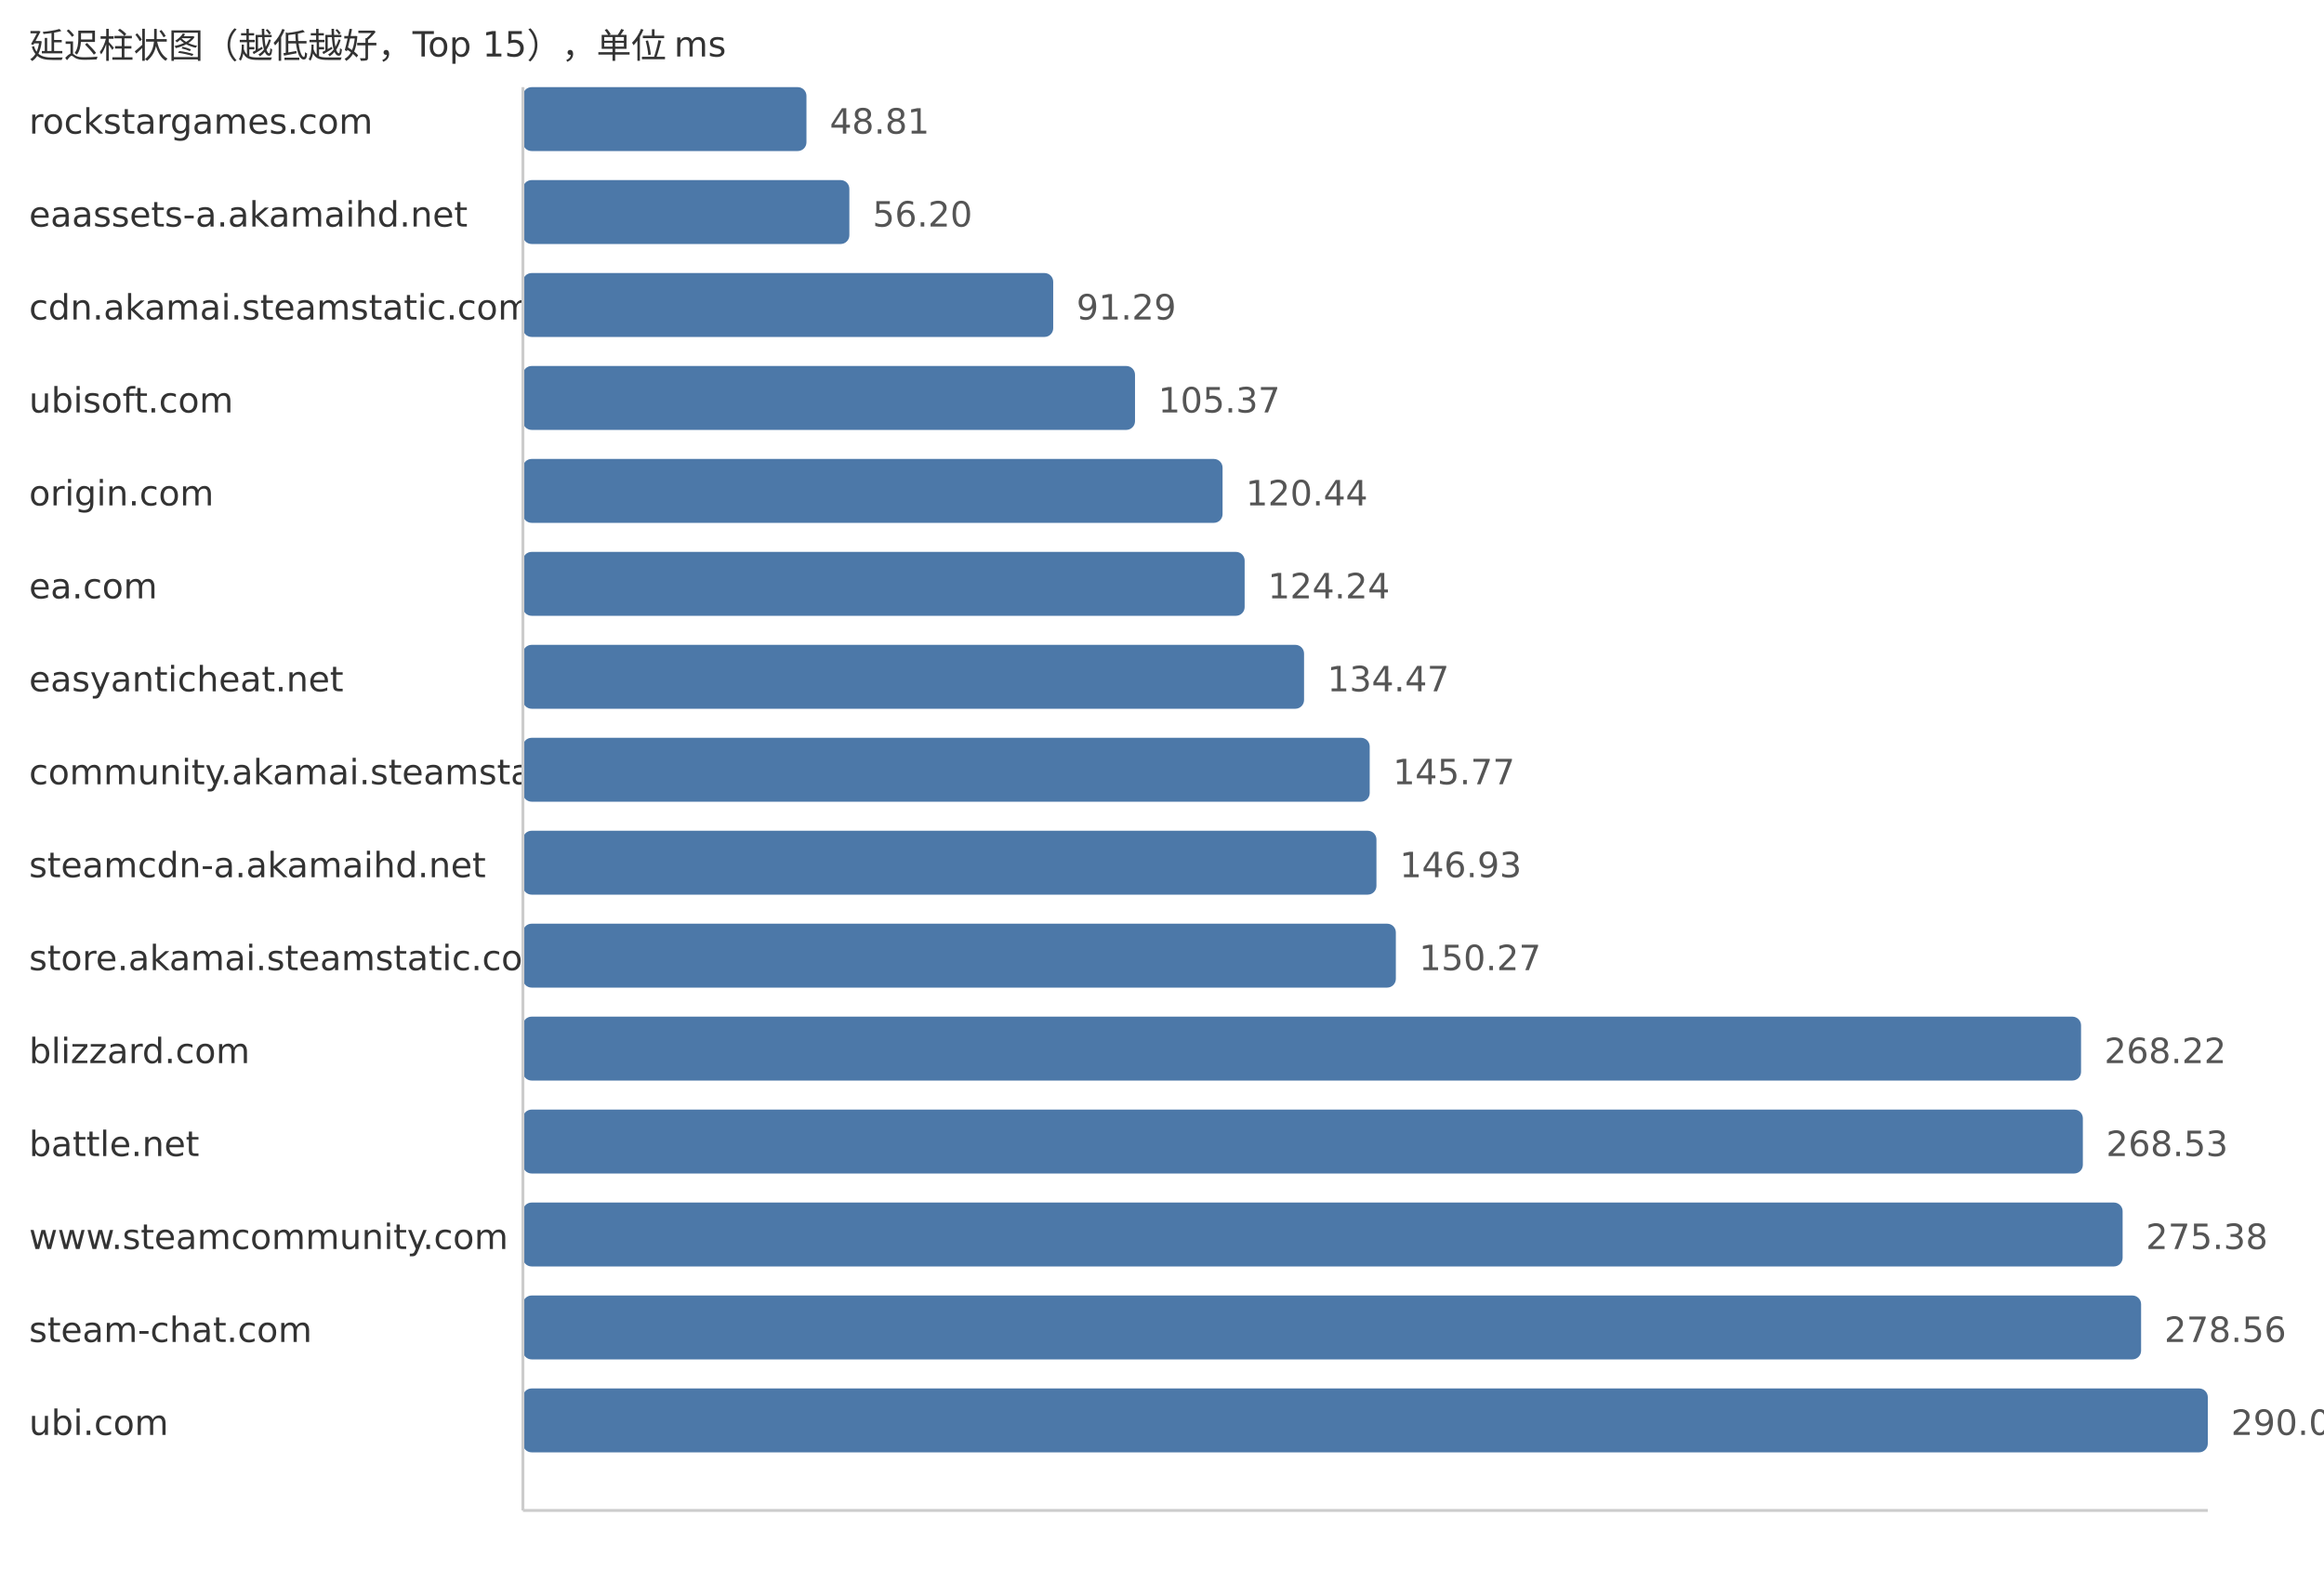
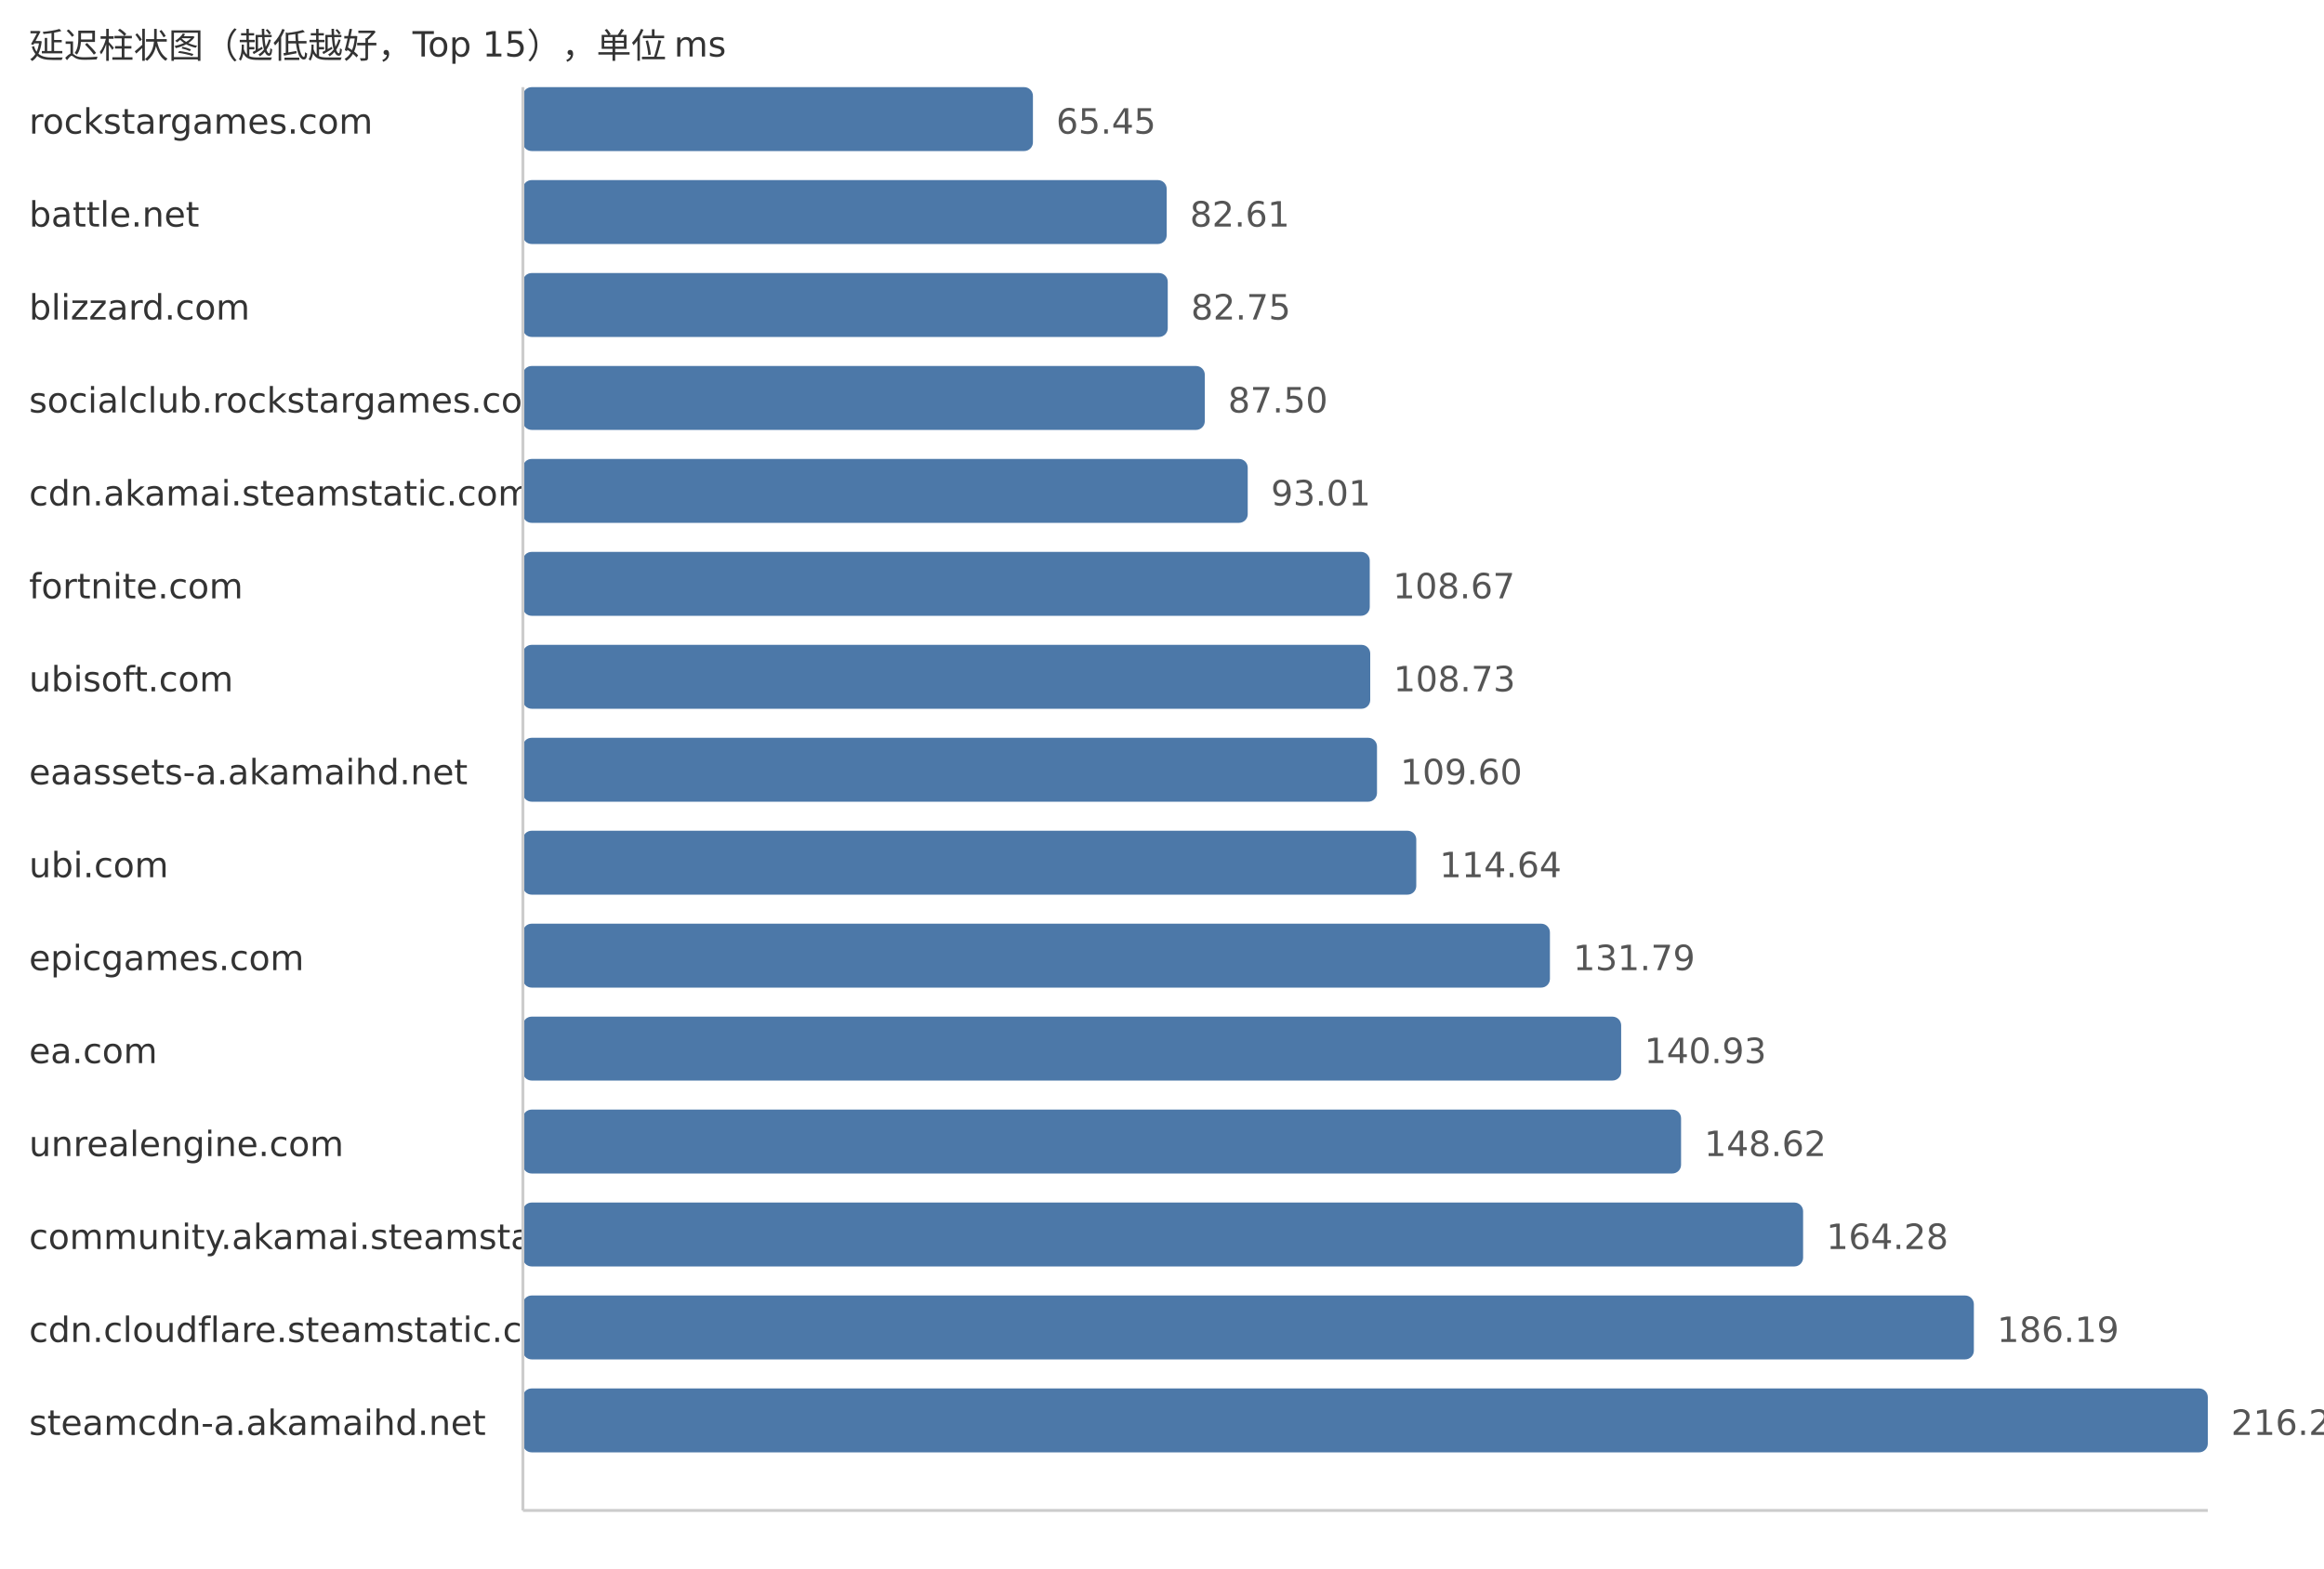
<svg xmlns="http://www.w3.org/2000/svg" width="800" height="540">
  <style> .label{font-family:DejaVu Sans,Verdana,Geneva,sans-serif;font-size:12px;fill:#333} .value{font-family:DejaVu Sans,Verdana,Geneva,sans-serif;font-size:12px;fill:#555} </style>
  <text x="10" y="20" class="label">延迟柱状图（越低越好，Top 15），单位 ms</text>
  <text x="10" y="46" class="label">rockstargames.com</text>
-   <rect x="180" y="30" width="97.61" height="22" fill="#4c78a8" rx="3" />
-   <text x="285.61" y="46" class="value">48.81</text>
-   <text x="10" y="78" class="label">eaassets-a.akamaihd.net</text>
-   <rect x="180" y="62" width="112.38" height="22" fill="#4c78a8" rx="3" />
-   <text x="300.38" y="78" class="value">56.20</text>
-   <text x="10" y="110" class="label">cdn.akamai.steamstatic.com</text>
-   <rect x="180" y="94" width="182.55" height="22" fill="#4c78a8" rx="3" />
-   <text x="370.55" y="110" class="value">91.29</text>
-   <text x="10" y="142" class="label">ubisoft.com</text>
-   <rect x="180" y="126" width="210.71" height="22" fill="#4c78a8" rx="3" />
-   <text x="398.71" y="142" class="value">105.37</text>
-   <text x="10" y="174" class="label">origin.com</text>
-   <rect x="180" y="158" width="240.85" height="22" fill="#4c78a8" rx="3" />
-   <text x="428.85" y="174" class="value">120.44</text>
-   <text x="10" y="206" class="label">ea.com</text>
-   <rect x="180" y="190" width="248.45" height="22" fill="#4c78a8" rx="3" />
-   <text x="436.45" y="206" class="value">124.24</text>
-   <text x="10" y="238" class="label">easyanticheat.net</text>
-   <rect x="180" y="222" width="268.9" height="22" fill="#4c78a8" rx="3" />
-   <text x="456.9" y="238" class="value">134.47</text>
-   <text x="10" y="270" class="label">community.akamai.steamstatic.com</text>
-   <rect x="180" y="254" width="291.5" height="22" fill="#4c78a8" rx="3" />
-   <text x="479.5" y="270" class="value">145.77</text>
-   <text x="10" y="302" class="label">steamcdn-a.akamaihd.net</text>
-   <rect x="180" y="286" width="293.82" height="22" fill="#4c78a8" rx="3" />
-   <text x="481.82" y="302" class="value">146.93</text>
-   <text x="10" y="334" class="label">store.akamai.steamstatic.com</text>
-   <rect x="180" y="318" width="300.5" height="22" fill="#4c78a8" rx="3" />
-   <text x="488.5" y="334" class="value">150.27</text>
-   <text x="10" y="366" class="label">blizzard.com</text>
-   <rect x="180" y="350" width="536.37" height="22" fill="#4c78a8" rx="3" />
-   <text x="724.37" y="366" class="value">268.22</text>
-   <text x="10" y="398" class="label">battle.net</text>
-   <rect x="180" y="382" width="536.99" height="22" fill="#4c78a8" rx="3" />
-   <text x="724.99" y="398" class="value">268.53</text>
-   <text x="10" y="430" class="label">www.steamcommunity.com</text>
-   <rect x="180" y="414" width="550.68" height="22" fill="#4c78a8" rx="3" />
-   <text x="738.68" y="430" class="value">275.38</text>
-   <text x="10" y="462" class="label">steam-chat.com</text>
-   <rect x="180" y="446" width="557.04" height="22" fill="#4c78a8" rx="3" />
-   <text x="745.04" y="462" class="value">278.56</text>
-   <text x="10" y="494" class="label">ubi.com</text>
+   <rect x="180" y="30" width="175.57" height="22" fill="#4c78a8" rx="3" />
+   <text x="363.57" y="46" class="value">65.45</text>
+   <text x="10" y="78" class="label">battle.net</text>
+   <rect x="180" y="62" width="221.61" height="22" fill="#4c78a8" rx="3" />
+   <text x="409.61" y="78" class="value">82.61</text>
+   <text x="10" y="110" class="label">blizzard.com</text>
+   <rect x="180" y="94" width="221.98" height="22" fill="#4c78a8" rx="3" />
+   <text x="409.98" y="110" class="value">82.75</text>
+   <text x="10" y="142" class="label">socialclub.rockstargames.com</text>
+   <rect x="180" y="126" width="234.73" height="22" fill="#4c78a8" rx="3" />
+   <text x="422.73" y="142" class="value">87.50</text>
+   <text x="10" y="174" class="label">cdn.akamai.steamstatic.com</text>
+   <rect x="180" y="158" width="249.51" height="22" fill="#4c78a8" rx="3" />
+   <text x="437.51" y="174" class="value">93.01</text>
+   <text x="10" y="206" class="label">fortnite.com</text>
+   <rect x="180" y="190" width="291.52" height="22" fill="#4c78a8" rx="3" />
+   <text x="479.52" y="206" class="value">108.67</text>
+   <text x="10" y="238" class="label">ubisoft.com</text>
+   <rect x="180" y="222" width="291.68" height="22" fill="#4c78a8" rx="3" />
+   <text x="479.68" y="238" class="value">108.73</text>
+   <text x="10" y="270" class="label">eaassets-a.akamaihd.net</text>
+   <rect x="180" y="254" width="294.01" height="22" fill="#4c78a8" rx="3" />
+   <text x="482.01" y="270" class="value">109.60</text>
+   <text x="10" y="302" class="label">ubi.com</text>
+   <rect x="180" y="286" width="307.53" height="22" fill="#4c78a8" rx="3" />
+   <text x="495.53" y="302" class="value">114.64</text>
+   <text x="10" y="334" class="label">epicgames.com</text>
+   <rect x="180" y="318" width="353.54" height="22" fill="#4c78a8" rx="3" />
+   <text x="541.54" y="334" class="value">131.79</text>
+   <text x="10" y="366" class="label">ea.com</text>
+   <rect x="180" y="350" width="378.06" height="22" fill="#4c78a8" rx="3" />
+   <text x="566.06" y="366" class="value">140.93</text>
+   <text x="10" y="398" class="label">unrealengine.com</text>
+   <rect x="180" y="382" width="398.68" height="22" fill="#4c78a8" rx="3" />
+   <text x="586.68" y="398" class="value">148.62</text>
+   <text x="10" y="430" class="label">community.akamai.steamstatic.com</text>
+   <rect x="180" y="414" width="440.69" height="22" fill="#4c78a8" rx="3" />
+   <text x="628.69" y="430" class="value">164.28</text>
+   <text x="10" y="462" class="label">cdn.cloudflare.steamstatic.com</text>
+   <rect x="180" y="446" width="499.47" height="22" fill="#4c78a8" rx="3" />
+   <text x="687.47" y="462" class="value">186.19</text>
+   <text x="10" y="494" class="label">steamcdn-a.akamaihd.net</text>
  <rect x="180" y="478" width="580.0" height="22" fill="#4c78a8" rx="3" />
-   <text x="768.0" y="494" class="value">290.04</text>
+   <text x="768.0" y="494" class="value">216.21</text>
  <line x1="180" y1="30" x2="180" y2="520" stroke="#ccc" />
  <line x1="180" y1="520" x2="760" y2="520" stroke="#ccc" />
</svg>
